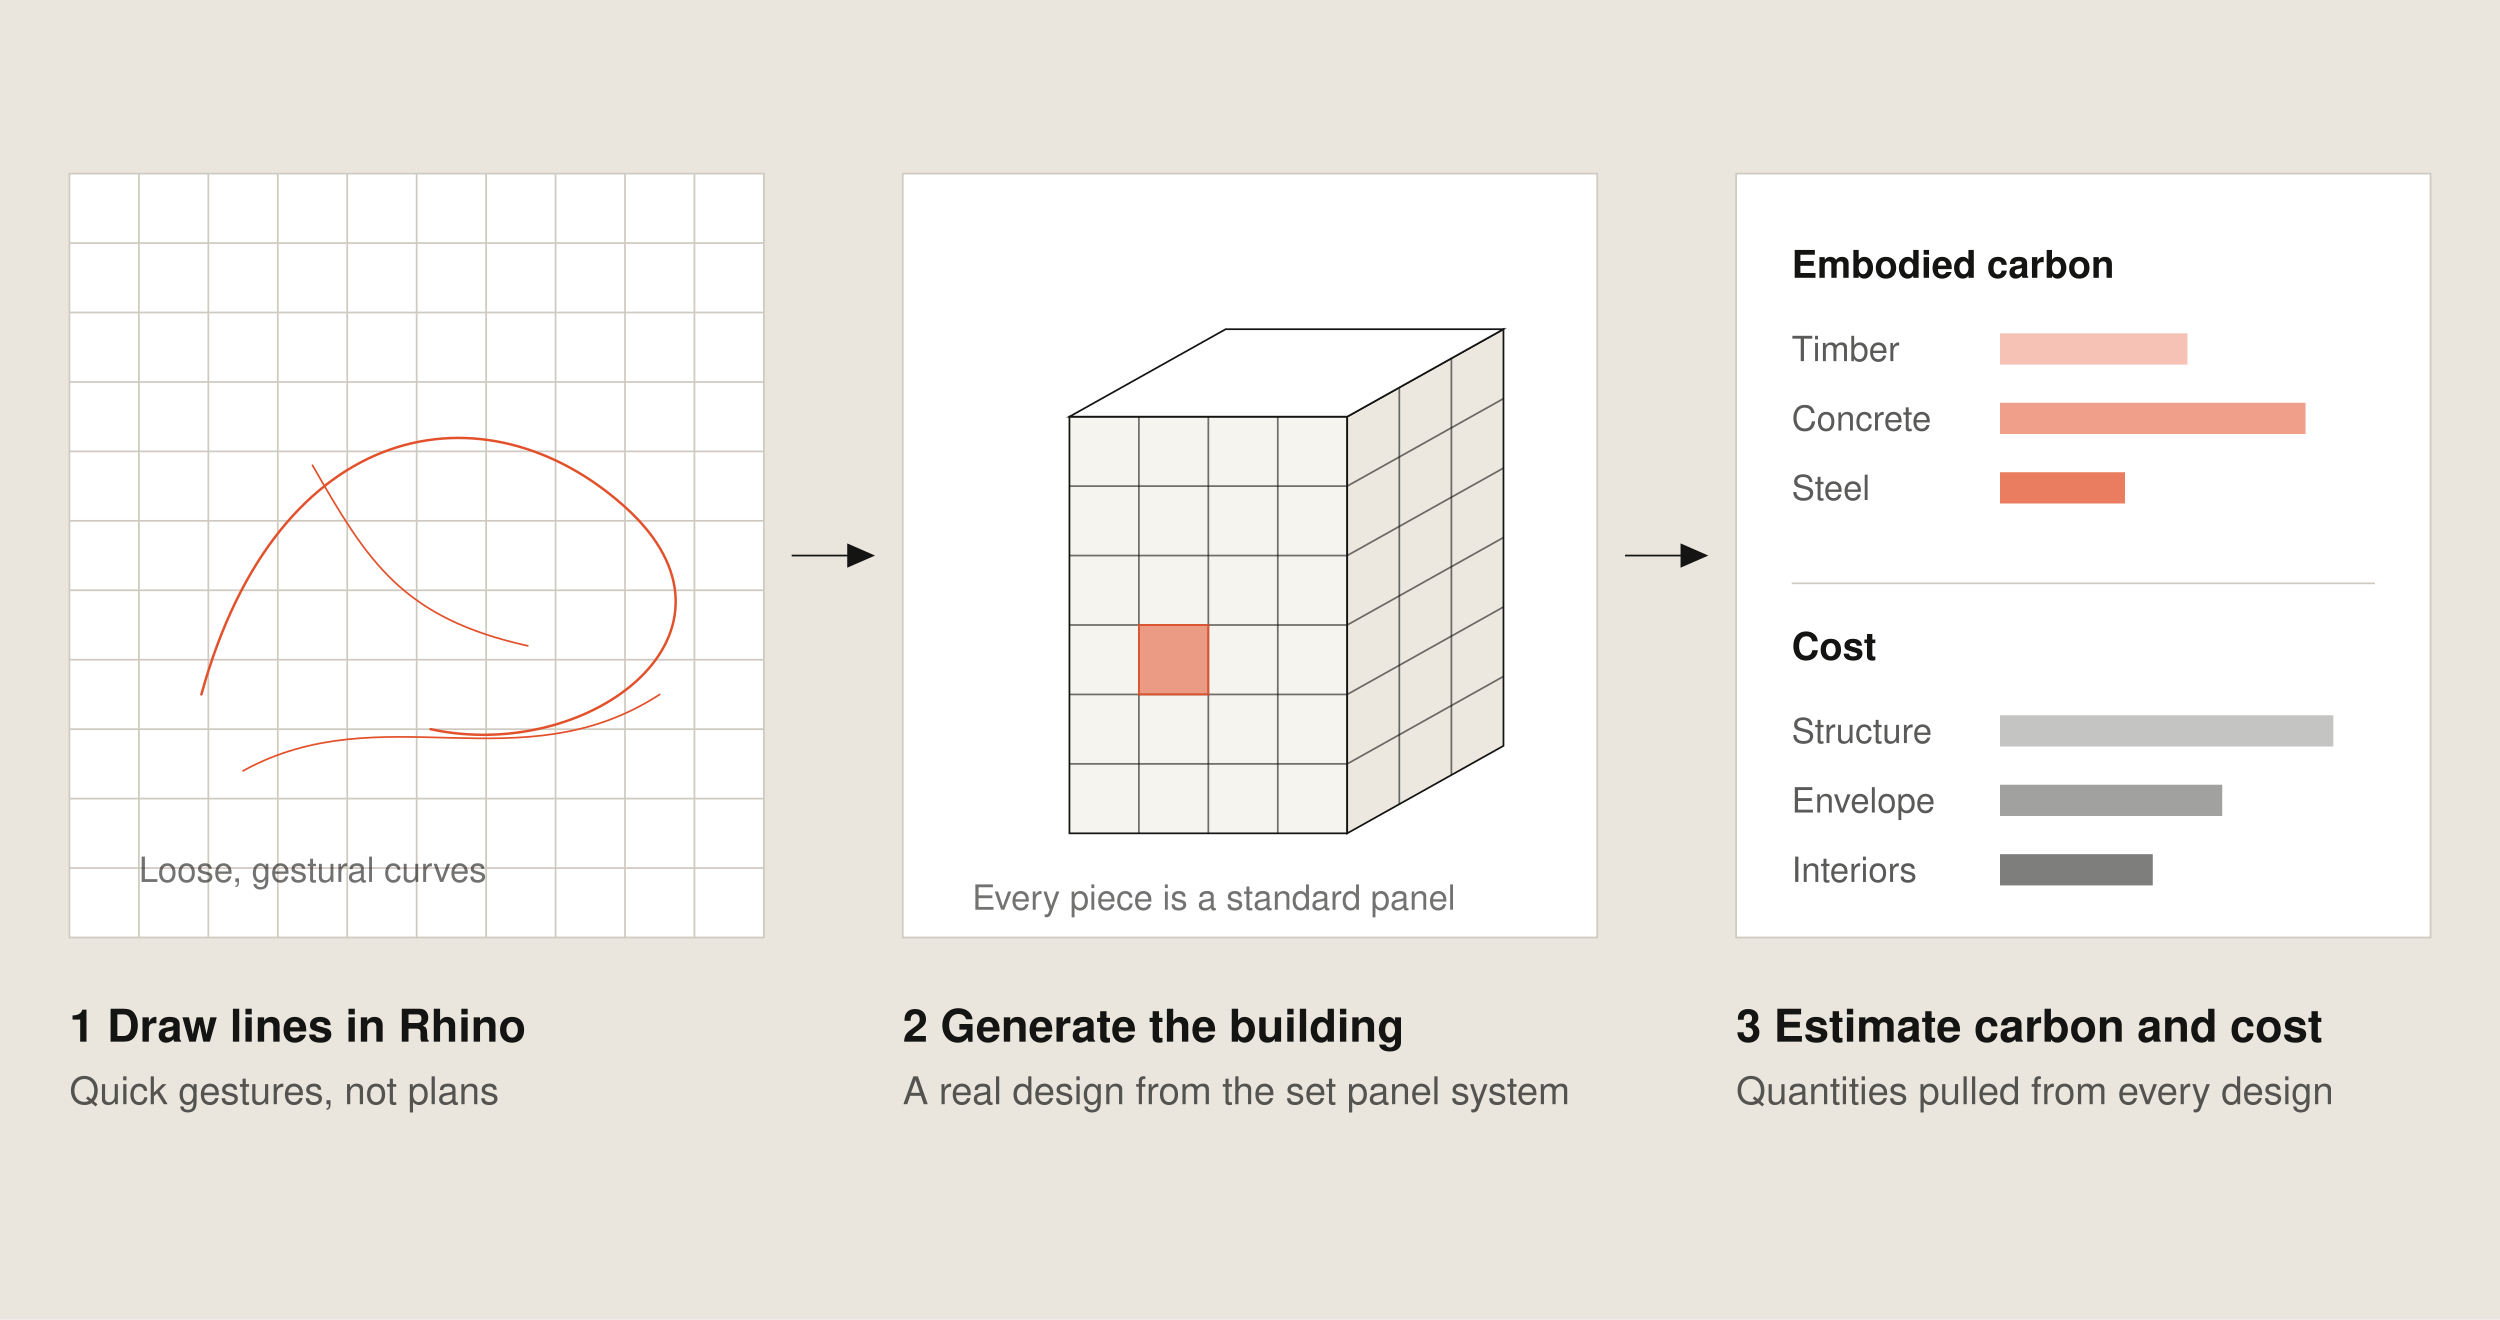
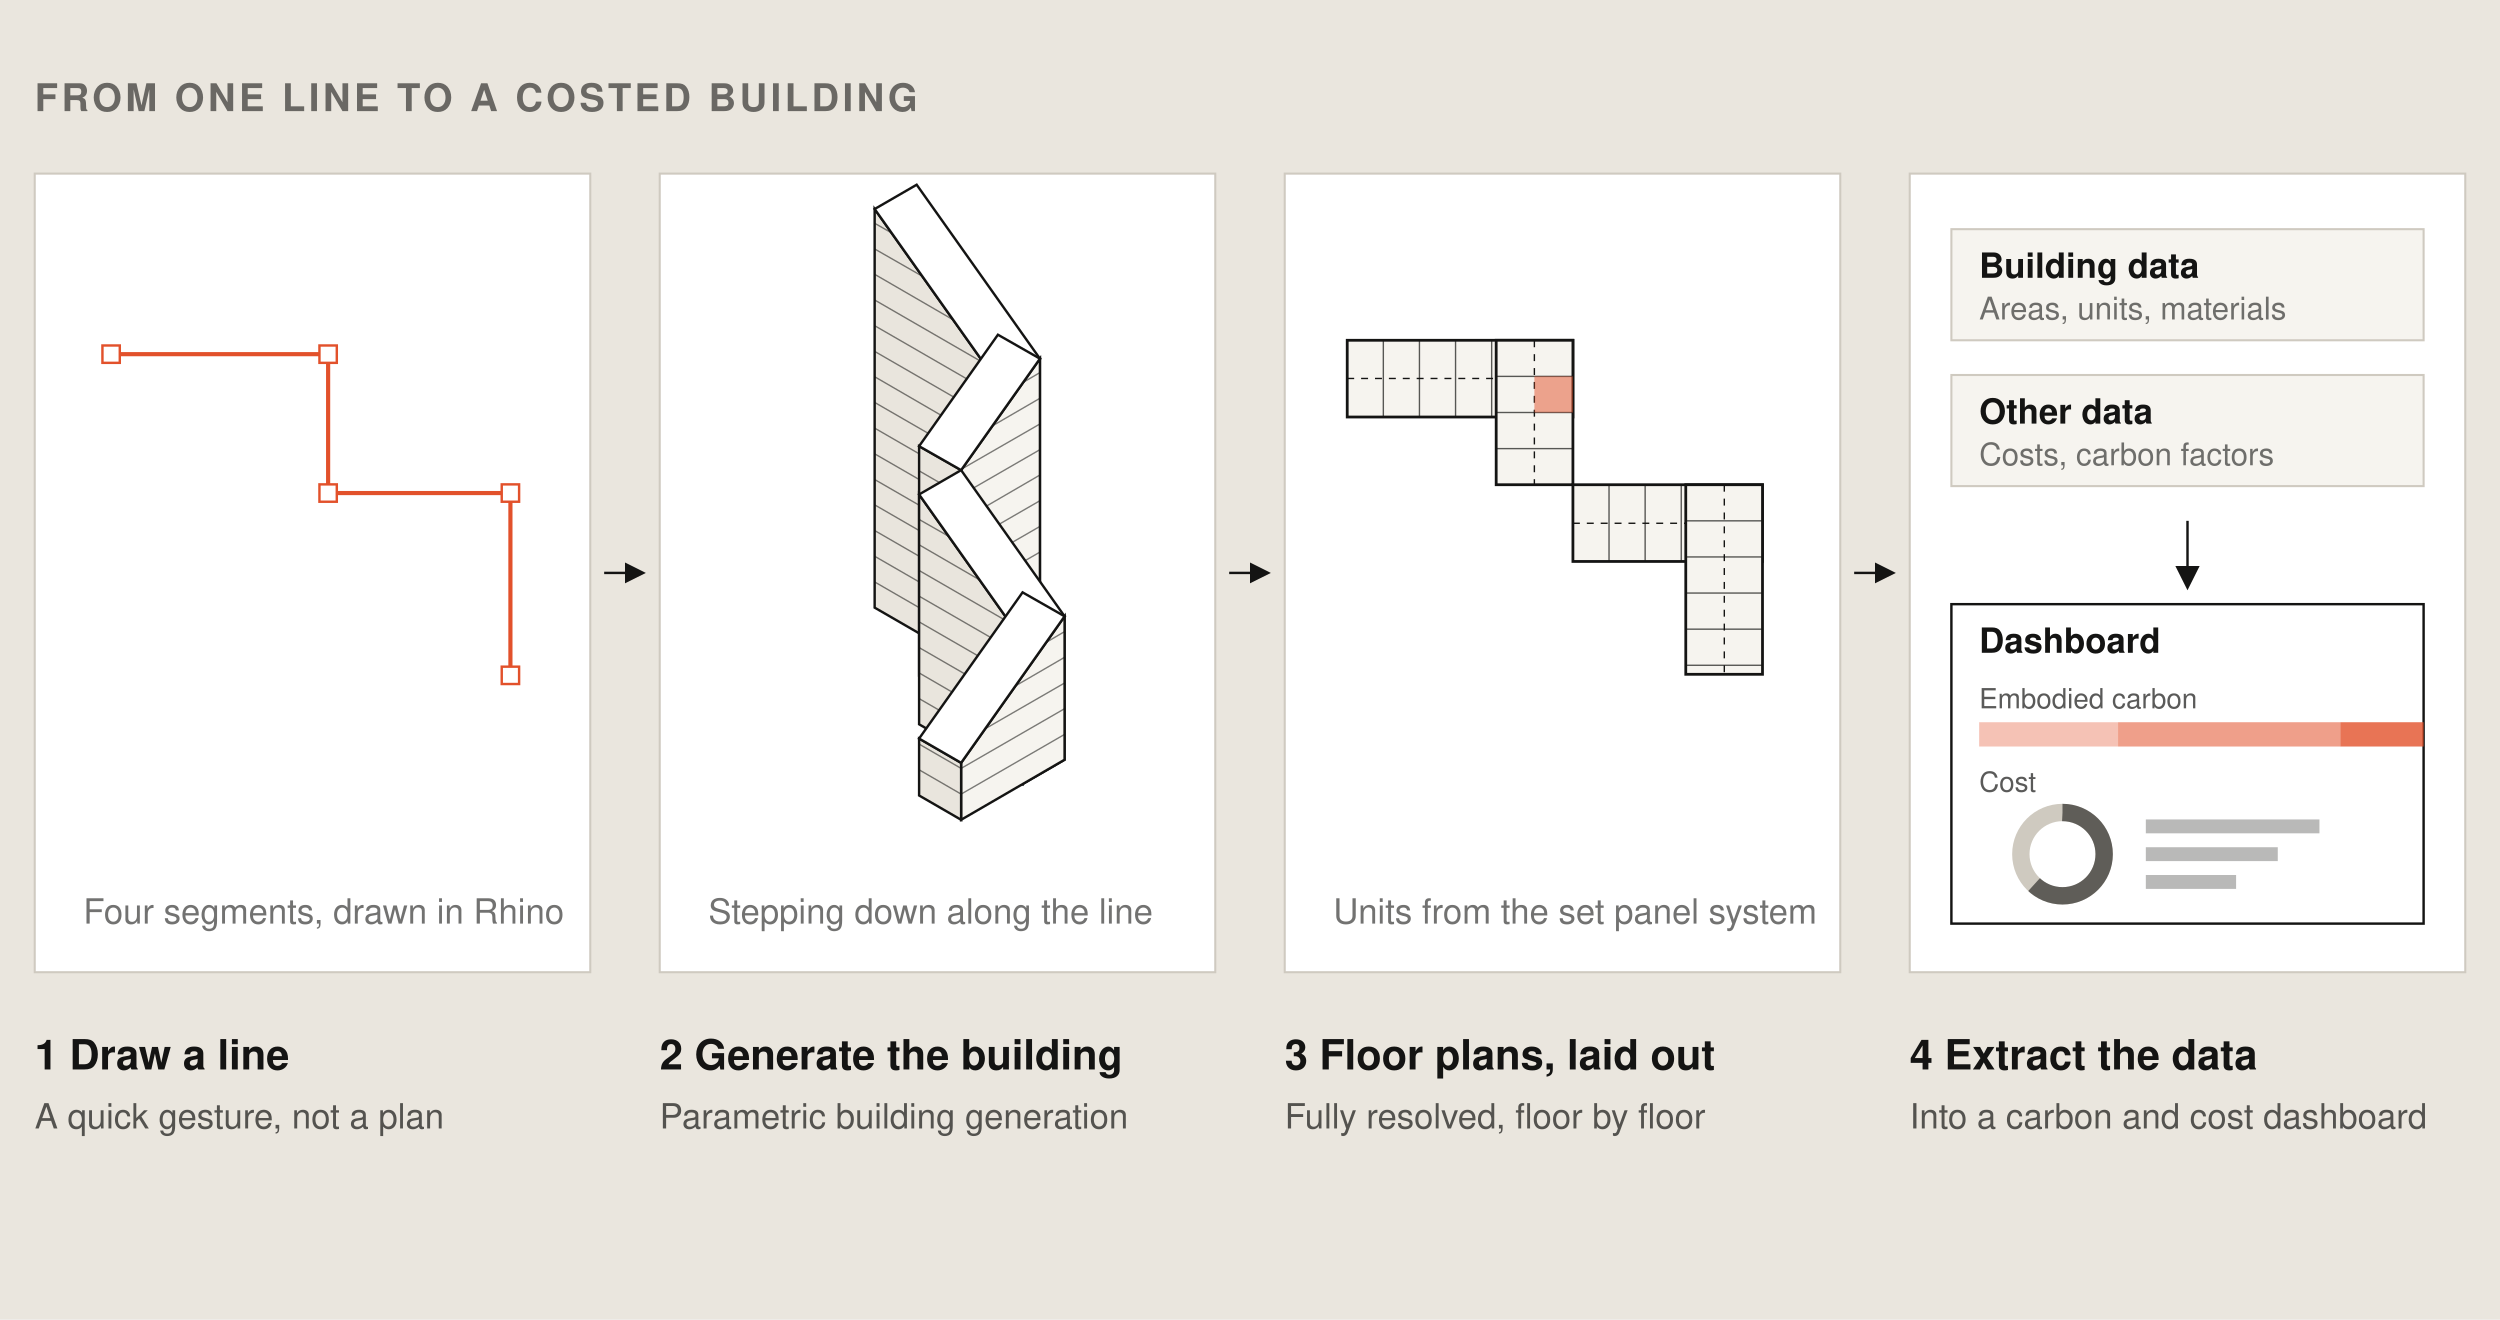
- <svg xmlns="http://www.w3.org/2000/svg" data-thinned="1" viewBox="0 0 720 380" role="img" aria-label="Diagram in three steps: lines drawn in Rhino, a building generated from the standard timber panel system, and a dashboard estimating embodied carbon and cost">
+ <svg xmlns="http://www.w3.org/2000/svg" data-thinned="1" viewBox="0 0 720 380" role="img" aria-label="Diagram in four steps: a line with four segments is drawn; the generator turns it into a building whose height rises along the line; each floor plan is laid out with units from the panel system; the building data and other data feed a carbon and cost dashboard">
  <rect width="720" height="380" fill="#EAE6DE" />
-   <rect x="20" y="50" width="200" height="220" fill="#fff" stroke="#CFCAC0" stroke-width="0.5" />
-   <rect x="260" y="50" width="200" height="220" fill="#fff" stroke="#CFCAC0" stroke-width="0.5" />
-   <rect x="500" y="50" width="200" height="220" fill="#fff" stroke="#CFCAC0" stroke-width="0.5" />
-   <g stroke="#CFCAC0" stroke-width="0.5">
-     <line x1="40" y1="50" x2="40" y2="270" />
-     <line x1="60" y1="50" x2="60" y2="270" />
-     <line x1="80" y1="50" x2="80" y2="270" />
-     <line x1="100" y1="50" x2="100" y2="270" />
-     <line x1="120" y1="50" x2="120" y2="270" />
-     <line x1="140" y1="50" x2="140" y2="270" />
-     <line x1="160" y1="50" x2="160" y2="270" />
-     <line x1="180" y1="50" x2="180" y2="270" />
-     <line x1="200" y1="50" x2="200" y2="270" />
-     <line x1="20" y1="70" x2="220" y2="70" />
-     <line x1="20" y1="90" x2="220" y2="90" />
-     <line x1="20" y1="110" x2="220" y2="110" />
-     <line x1="20" y1="130" x2="220" y2="130" />
-     <line x1="20" y1="150" x2="220" y2="150" />
-     <line x1="20" y1="170" x2="220" y2="170" />
-     <line x1="20" y1="190" x2="220" y2="190" />
-     <line x1="20" y1="210" x2="220" y2="210" />
-     <line x1="20" y1="230" x2="220" y2="230" />
-     <line x1="20" y1="250" x2="220" y2="250" />
-   </g>
-   <path d="M20 0 m0 50" fill="none" />
-   <path transform="translate(20 50)" d="M38 150 C 60 70, 120 60, 160 96 S 150 170, 104 160" fill="none" stroke="#E2512B" stroke-width="0.72" stroke-linecap="round" />
-   <path d="M20 0 m0 50" fill="none" />
-   <path transform="translate(20 50)" d="M50 172 C 90 150, 130 176, 170 150" fill="none" stroke="#E2512B" stroke-width="0.5" stroke-linecap="round" />
-   <path d="M20 0 m0 50" fill="none" />
-   <path transform="translate(20 50)" d="M70 84 C 86 112, 96 128, 132 136" fill="none" stroke="#E2512B" stroke-width="0.5" stroke-linecap="round" />
-   <text x="40" y="254" text-anchor="start" font-family="Archivo, Helvetica, Arial, sans-serif" font-size="10" font-weight="400" fill="#141413" fill-opacity="0.6" letter-spacing="0">Loose, gestural curves</text>
-   <path d="M308.0 240.0 L388.0 240.0 L388.0 120.0 L308.0 120.0 Z" fill="#F6F4EF" stroke="#141413" stroke-width="0.5" />
-   <path d="M388.0 240.0 L433.0 214.8 L433.0 94.8 L388.0 120.0 Z" fill="#ECE8E0" stroke="#141413" stroke-width="0.5" />
-   <path d="M308.0 120.0 L388.0 120.0 L433.0 94.8 L353.0 94.8 Z" fill="#fff" stroke="#141413" stroke-width="0.5" />
-   <line x1="328.0" y1="240" x2="328.0" y2="120" stroke="#141413" stroke-width="0.5" stroke-opacity=".6" />
-   <line x1="348.0" y1="240" x2="348.0" y2="120" stroke="#141413" stroke-width="0.5" stroke-opacity=".6" />
-   <line x1="368.0" y1="240" x2="368.0" y2="120" stroke="#141413" stroke-width="0.5" stroke-opacity=".6" />
-   <line x1="308" y1="220.0" x2="388" y2="220.0" stroke="#141413" stroke-width="0.5" stroke-opacity=".6" />
-   <line x1="388" y1="220.0" x2="433.0" y2="194.8" stroke="#141413" stroke-width="0.5" stroke-opacity=".6" />
-   <line x1="308" y1="200.0" x2="388" y2="200.0" stroke="#141413" stroke-width="0.5" stroke-opacity=".6" />
-   <line x1="388" y1="200.0" x2="433.0" y2="174.8" stroke="#141413" stroke-width="0.5" stroke-opacity=".6" />
-   <line x1="308" y1="180.0" x2="388" y2="180.0" stroke="#141413" stroke-width="0.5" stroke-opacity=".6" />
-   <line x1="388" y1="180.0" x2="433.0" y2="154.8" stroke="#141413" stroke-width="0.5" stroke-opacity=".6" />
-   <line x1="308" y1="160.0" x2="388" y2="160.0" stroke="#141413" stroke-width="0.5" stroke-opacity=".6" />
-   <line x1="388" y1="160.0" x2="433.0" y2="134.8" stroke="#141413" stroke-width="0.5" stroke-opacity=".6" />
-   <line x1="308" y1="140.0" x2="388" y2="140.0" stroke="#141413" stroke-width="0.5" stroke-opacity=".6" />
-   <line x1="388" y1="140.0" x2="433.0" y2="114.8" stroke="#141413" stroke-width="0.5" stroke-opacity=".6" />
-   <line x1="403.0" y1="231.6" x2="403.0" y2="111.6" stroke="#141413" stroke-width="0.5" stroke-opacity=".6" />
-   <line x1="418.0" y1="223.2" x2="418.0" y2="103.2" stroke="#141413" stroke-width="0.5" stroke-opacity=".6" />
-   <rect x="328.0" y="180.0" width="20.0" height="20.0" fill="#E2512B" fill-opacity=".55" stroke="#E2512B" stroke-width="0.5" />
-   <text x="280" y="262" text-anchor="start" font-family="Archivo, Helvetica, Arial, sans-serif" font-size="10" font-weight="400" fill="#141413" fill-opacity="0.6" letter-spacing="0">Every piece is a standard panel</text>
-   <text x="516" y="80" text-anchor="start" font-family="Archivo, Helvetica, Arial, sans-serif" font-size="11" font-weight="600" fill="#141413" fill-opacity="1" letter-spacing="0">Embodied carbon</text>
-   <text x="516" y="104" text-anchor="start" font-family="Archivo, Helvetica, Arial, sans-serif" font-size="10" font-weight="400" fill="#141413" fill-opacity="0.7" letter-spacing="0">Timber</text>
-   <rect x="576" y="96" width="54" height="9" fill="#E2512B" fill-opacity="0.35" />
-   <text x="516" y="124" text-anchor="start" font-family="Archivo, Helvetica, Arial, sans-serif" font-size="10" font-weight="400" fill="#141413" fill-opacity="0.7" letter-spacing="0">Concrete</text>
-   <rect x="576" y="116" width="88" height="9" fill="#E2512B" fill-opacity="0.55" />
-   <text x="516" y="144" text-anchor="start" font-family="Archivo, Helvetica, Arial, sans-serif" font-size="10" font-weight="400" fill="#141413" fill-opacity="0.7" letter-spacing="0">Steel</text>
-   <rect x="576" y="136" width="36" height="9" fill="#E2512B" fill-opacity="0.75" />
-   <line x1="516" y1="168" x2="684" y2="168" stroke="#CFCAC0" stroke-width="0.5" />
-   <text x="516" y="190" text-anchor="start" font-family="Archivo, Helvetica, Arial, sans-serif" font-size="11" font-weight="600" fill="#141413" fill-opacity="1" letter-spacing="0">Cost</text>
-   <text x="516" y="214" text-anchor="start" font-family="Archivo, Helvetica, Arial, sans-serif" font-size="10" font-weight="400" fill="#141413" fill-opacity="0.7" letter-spacing="0">Structure</text>
-   <rect x="576" y="206" width="96" height="9" fill="#141413" fill-opacity="0.25" />
-   <text x="516" y="234" text-anchor="start" font-family="Archivo, Helvetica, Arial, sans-serif" font-size="10" font-weight="400" fill="#141413" fill-opacity="0.7" letter-spacing="0">Envelope</text>
-   <rect x="576" y="226" width="64" height="9" fill="#141413" fill-opacity="0.4" />
-   <text x="516" y="254" text-anchor="start" font-family="Archivo, Helvetica, Arial, sans-serif" font-size="10" font-weight="400" fill="#141413" fill-opacity="0.7" letter-spacing="0">Interiors</text>
-   <rect x="576" y="246" width="44" height="9" fill="#141413" fill-opacity="0.55" />
-   <text x="20" y="300" text-anchor="start" font-family="Archivo, Helvetica, Arial, sans-serif" font-size="13" font-weight="700" fill="#141413" fill-opacity="1" letter-spacing="0">1  Draw lines in Rhino</text>
-   <text x="20" y="318" text-anchor="start" font-family="Archivo, Helvetica, Arial, sans-serif" font-size="11" font-weight="400" fill="#141413" fill-opacity="0.7" letter-spacing="0">Quick gestures, not plans</text>
-   <text x="260" y="300" text-anchor="start" font-family="Archivo, Helvetica, Arial, sans-serif" font-size="13" font-weight="700" fill="#141413" fill-opacity="1" letter-spacing="0">2  Generate the building</text>
-   <text x="260" y="318" text-anchor="start" font-family="Archivo, Helvetica, Arial, sans-serif" font-size="11" font-weight="400" fill="#141413" fill-opacity="0.7" letter-spacing="0">A real design from the set panel system</text>
-   <text x="500" y="300" text-anchor="start" font-family="Archivo, Helvetica, Arial, sans-serif" font-size="13" font-weight="700" fill="#141413" fill-opacity="1" letter-spacing="0">3  Estimate carbon and cost</text>
-   <text x="500" y="318" text-anchor="start" font-family="Archivo, Helvetica, Arial, sans-serif" font-size="11" font-weight="400" fill="#141413" fill-opacity="0.7" letter-spacing="0">Quantities pulled from every design</text>
-   <line x1="228" y1="160.0" x2="245" y2="160.0" stroke="#141413" stroke-width="0.5" />
-   <path d="M252 160.0 l-8 -3.5 v7 z" fill="#141413" />
-   <line x1="468" y1="160.0" x2="485" y2="160.0" stroke="#141413" stroke-width="0.5" />
-   <path d="M492 160.0 l-8 -3.5 v7 z" fill="#141413" />
+   <rect x="10" y="50" width="160" height="230" fill="#fff" stroke="#CFCAC0" stroke-width=".6" />
+   <rect x="190" y="50" width="160" height="230" fill="#fff" stroke="#CFCAC0" stroke-width=".6" />
+   <rect x="370" y="50" width="160" height="230" fill="#fff" stroke="#CFCAC0" stroke-width=".6" />
+   <rect x="550" y="50" width="160" height="230" fill="#fff" stroke="#CFCAC0" stroke-width=".6" />
+   <polyline points="32.0,102.0 94.5,102.0 94.5,142.0 147.0,142.0 147.0,194.5" fill="none" stroke="#E2512B" stroke-width="1.2" />
+   <rect x="29.5" y="99.5" width="5" height="5" fill="#fff" stroke="#E2512B" stroke-width=".7" />
+   <rect x="92.0" y="99.5" width="5" height="5" fill="#fff" stroke="#E2512B" stroke-width=".7" />
+   <rect x="92.0" y="139.5" width="5" height="5" fill="#fff" stroke="#E2512B" stroke-width=".7" />
+   <rect x="144.5" y="139.5" width="5" height="5" fill="#fff" stroke="#E2512B" stroke-width=".7" />
+   <rect x="144.5" y="192.0" width="5" height="5" fill="#fff" stroke="#E2512B" stroke-width=".7" />
+   <text x="24" y="266" text-anchor="start" font-family="Archivo, Helvetica, Arial, sans-serif" font-size="10" font-weight="400" fill="#141413" fill-opacity="0.6" letter-spacing="0">Four segments, drawn in Rhino</text>
+   <path d="M299.5 188.5 L287.4 195.5 L287.4 110.3 L299.5 103.3 Z" fill="#F6F4EF" stroke="#141413" stroke-width=".7" />
+   <line x1="299.5" y1="181.1" x2="287.4" y2="188.1" stroke="#141413" stroke-width=".4" stroke-opacity=".55" />
+   <line x1="299.5" y1="173.7" x2="287.4" y2="180.7" stroke="#141413" stroke-width=".4" stroke-opacity=".55" />
+   <line x1="299.5" y1="166.4" x2="287.4" y2="173.3" stroke="#141413" stroke-width=".4" stroke-opacity=".55" />
+   <line x1="299.5" y1="159.0" x2="287.4" y2="165.9" stroke="#141413" stroke-width=".4" stroke-opacity=".55" />
+   <line x1="299.5" y1="151.6" x2="287.4" y2="158.6" stroke="#141413" stroke-width=".4" stroke-opacity=".55" />
+   <line x1="299.5" y1="144.2" x2="287.4" y2="151.2" stroke="#141413" stroke-width=".4" stroke-opacity=".55" />
+   <line x1="299.5" y1="136.8" x2="287.4" y2="143.8" stroke="#141413" stroke-width=".4" stroke-opacity=".55" />
+   <line x1="299.5" y1="129.5" x2="287.4" y2="136.4" stroke="#141413" stroke-width=".4" stroke-opacity=".55" />
+   <line x1="299.5" y1="122.1" x2="287.4" y2="129.1" stroke="#141413" stroke-width=".4" stroke-opacity=".55" />
+   <line x1="299.5" y1="114.7" x2="287.4" y2="121.7" stroke="#141413" stroke-width=".4" stroke-opacity=".55" />
+   <line x1="299.5" y1="107.3" x2="287.4" y2="114.3" stroke="#141413" stroke-width=".4" stroke-opacity=".55" />
+   <path d="M287.4 195.5 L251.9 175.0 L251.9 60.2 L287.4 110.3 Z" fill="#E9E5DD" stroke="#141413" stroke-width=".7" />
+   <line x1="287.4" y1="188.1" x2="251.9" y2="167.6" stroke="#141413" stroke-width=".4" stroke-opacity=".55" />
+   <line x1="287.4" y1="180.7" x2="251.9" y2="160.2" stroke="#141413" stroke-width=".4" stroke-opacity=".55" />
+   <line x1="287.4" y1="173.3" x2="251.9" y2="152.8" stroke="#141413" stroke-width=".4" stroke-opacity=".55" />
+   <line x1="287.4" y1="165.9" x2="251.9" y2="145.4" stroke="#141413" stroke-width=".4" stroke-opacity=".55" />
+   <line x1="287.4" y1="158.6" x2="251.9" y2="138.1" stroke="#141413" stroke-width=".4" stroke-opacity=".55" />
+   <line x1="287.4" y1="151.2" x2="251.9" y2="130.7" stroke="#141413" stroke-width=".4" stroke-opacity=".55" />
+   <line x1="287.4" y1="143.8" x2="251.9" y2="123.3" stroke="#141413" stroke-width=".4" stroke-opacity=".55" />
+   <line x1="287.4" y1="136.4" x2="251.9" y2="115.9" stroke="#141413" stroke-width=".4" stroke-opacity=".55" />
+   <line x1="287.4" y1="129.1" x2="251.9" y2="108.5" stroke="#141413" stroke-width=".4" stroke-opacity=".55" />
+   <line x1="287.4" y1="121.7" x2="251.9" y2="101.2" stroke="#141413" stroke-width=".4" stroke-opacity=".55" />
+   <line x1="287.4" y1="114.3" x2="251.9" y2="93.8" stroke="#141413" stroke-width=".4" stroke-opacity=".55" />
+   <line x1="283.4" y1="104.6" x2="251.9" y2="86.4" stroke="#141413" stroke-width=".4" stroke-opacity=".55" />
+   <line x1="274.5" y1="92.1" x2="251.9" y2="79.0" stroke="#141413" stroke-width=".4" stroke-opacity=".55" />
+   <line x1="265.7" y1="79.6" x2="251.9" y2="71.7" stroke="#141413" stroke-width=".4" stroke-opacity=".55" />
+   <line x1="256.8" y1="67.1" x2="251.9" y2="64.3" stroke="#141413" stroke-width=".4" stroke-opacity=".55" />
+   <path d="M264.0 53.2 L299.5 103.3 L287.4 110.3 L251.9 60.2 Z" fill="#fff" stroke="#141413" stroke-width=".7" />
+   <path d="M299.5 188.5 L276.8 201.6 L276.8 135.4 L299.5 103.3 Z" fill="#F6F4EF" stroke="#141413" stroke-width=".7" />
+   <line x1="299.5" y1="181.1" x2="276.8" y2="194.2" stroke="#141413" stroke-width=".4" stroke-opacity=".55" />
+   <line x1="299.5" y1="173.7" x2="276.8" y2="186.9" stroke="#141413" stroke-width=".4" stroke-opacity=".55" />
+   <line x1="299.5" y1="166.4" x2="276.8" y2="179.5" stroke="#141413" stroke-width=".4" stroke-opacity=".55" />
+   <line x1="299.5" y1="159.0" x2="276.8" y2="172.1" stroke="#141413" stroke-width=".4" stroke-opacity=".55" />
+   <line x1="299.5" y1="151.6" x2="276.8" y2="164.7" stroke="#141413" stroke-width=".4" stroke-opacity=".55" />
+   <line x1="299.5" y1="144.2" x2="276.8" y2="157.3" stroke="#141413" stroke-width=".4" stroke-opacity=".55" />
+   <line x1="299.5" y1="136.8" x2="276.8" y2="150.0" stroke="#141413" stroke-width=".4" stroke-opacity=".55" />
+   <line x1="299.5" y1="129.5" x2="276.8" y2="142.6" stroke="#141413" stroke-width=".4" stroke-opacity=".55" />
+   <line x1="299.5" y1="122.1" x2="277.1" y2="135.0" stroke="#141413" stroke-width=".4" stroke-opacity=".55" />
+   <line x1="299.5" y1="114.7" x2="285.9" y2="122.6" stroke="#141413" stroke-width=".4" stroke-opacity=".55" />
+   <line x1="299.5" y1="107.3" x2="294.7" y2="110.1" stroke="#141413" stroke-width=".4" stroke-opacity=".55" />
+   <path d="M276.8 201.6 L264.7 194.7 L264.7 128.5 L276.8 135.4 Z" fill="#E9E5DD" stroke="#141413" stroke-width=".7" />
+   <line x1="276.8" y1="194.2" x2="264.7" y2="187.3" stroke="#141413" stroke-width=".4" stroke-opacity=".55" />
+   <line x1="276.8" y1="186.9" x2="264.7" y2="179.9" stroke="#141413" stroke-width=".4" stroke-opacity=".55" />
+   <line x1="276.8" y1="179.5" x2="264.7" y2="172.5" stroke="#141413" stroke-width=".4" stroke-opacity=".55" />
+   <line x1="276.8" y1="172.1" x2="264.7" y2="165.1" stroke="#141413" stroke-width=".4" stroke-opacity=".55" />
+   <line x1="276.8" y1="164.7" x2="264.7" y2="157.8" stroke="#141413" stroke-width=".4" stroke-opacity=".55" />
+   <line x1="276.8" y1="157.3" x2="264.7" y2="150.4" stroke="#141413" stroke-width=".4" stroke-opacity=".55" />
+   <line x1="276.8" y1="150.0" x2="264.7" y2="143.0" stroke="#141413" stroke-width=".4" stroke-opacity=".55" />
+   <line x1="276.8" y1="142.6" x2="264.7" y2="135.6" stroke="#141413" stroke-width=".4" stroke-opacity=".55" />
+   <path d="M299.5 103.3 L276.8 135.4 L264.7 128.5 L287.4 96.4 Z" fill="#fff" stroke="#141413" stroke-width=".7" />
+   <path d="M306.6 218.8 L294.5 225.8 L294.5 184.5 L306.6 177.5 Z" fill="#F6F4EF" stroke="#141413" stroke-width=".7" />
+   <line x1="306.6" y1="211.5" x2="294.5" y2="218.4" stroke="#141413" stroke-width=".4" stroke-opacity=".55" />
+   <line x1="306.6" y1="204.1" x2="294.5" y2="211.1" stroke="#141413" stroke-width=".4" stroke-opacity=".55" />
+   <line x1="306.6" y1="196.7" x2="294.5" y2="203.7" stroke="#141413" stroke-width=".4" stroke-opacity=".55" />
+   <line x1="306.6" y1="189.3" x2="294.5" y2="196.3" stroke="#141413" stroke-width=".4" stroke-opacity=".55" />
+   <line x1="306.6" y1="181.9" x2="294.5" y2="188.9" stroke="#141413" stroke-width=".4" stroke-opacity=".55" />
+   <path d="M294.5 225.8 L264.7 208.6 L264.7 142.4 L294.5 184.5 Z" fill="#E9E5DD" stroke="#141413" stroke-width=".7" />
+   <line x1="294.5" y1="218.4" x2="264.7" y2="201.2" stroke="#141413" stroke-width=".4" stroke-opacity=".55" />
+   <line x1="294.5" y1="211.1" x2="264.7" y2="193.8" stroke="#141413" stroke-width=".4" stroke-opacity=".55" />
+   <line x1="294.5" y1="203.7" x2="264.7" y2="186.5" stroke="#141413" stroke-width=".4" stroke-opacity=".55" />
+   <line x1="294.5" y1="196.3" x2="264.7" y2="179.1" stroke="#141413" stroke-width=".4" stroke-opacity=".55" />
+   <line x1="294.5" y1="188.9" x2="264.7" y2="171.7" stroke="#141413" stroke-width=".4" stroke-opacity=".55" />
+   <line x1="291.0" y1="179.5" x2="264.7" y2="164.3" stroke="#141413" stroke-width=".4" stroke-opacity=".55" />
+   <line x1="282.1" y1="167.0" x2="264.7" y2="156.9" stroke="#141413" stroke-width=".4" stroke-opacity=".55" />
+   <line x1="273.3" y1="154.5" x2="264.7" y2="149.6" stroke="#141413" stroke-width=".4" stroke-opacity=".55" />
+   <path d="M276.8 135.4 L306.6 177.5 L294.5 184.5 L264.7 142.4 Z" fill="#fff" stroke="#141413" stroke-width=".7" />
+   <path d="M306.6 218.8 L276.8 236.1 L276.8 219.7 L306.6 177.5 Z" fill="#F6F4EF" stroke="#141413" stroke-width=".7" />
+   <line x1="306.6" y1="211.5" x2="276.8" y2="228.7" stroke="#141413" stroke-width=".4" stroke-opacity=".55" />
+   <line x1="306.6" y1="204.1" x2="276.8" y2="221.3" stroke="#141413" stroke-width=".4" stroke-opacity=".55" />
+   <line x1="306.6" y1="196.7" x2="283.7" y2="209.9" stroke="#141413" stroke-width=".4" stroke-opacity=".55" />
+   <line x1="306.6" y1="189.3" x2="292.5" y2="197.5" stroke="#141413" stroke-width=".4" stroke-opacity=".55" />
+   <line x1="306.6" y1="181.9" x2="301.3" y2="185.0" stroke="#141413" stroke-width=".4" stroke-opacity=".55" />
+   <path d="M276.8 236.1 L264.7 229.1 L264.7 212.7 L276.8 219.7 Z" fill="#E9E5DD" stroke="#141413" stroke-width=".7" />
+   <line x1="276.8" y1="228.7" x2="264.7" y2="221.7" stroke="#141413" stroke-width=".4" stroke-opacity=".55" />
+   <line x1="276.8" y1="221.3" x2="264.7" y2="214.3" stroke="#141413" stroke-width=".4" stroke-opacity=".55" />
+   <path d="M306.6 177.5 L276.8 219.7 L264.7 212.7 L294.5 170.6 Z" fill="#fff" stroke="#141413" stroke-width=".7" />
+   <text x="204" y="266" text-anchor="start" font-family="Archivo, Helvetica, Arial, sans-serif" font-size="10" font-weight="400" fill="#141413" fill-opacity="0.6" letter-spacing="0">Stepping down along the line</text>
+   <path d="M388.0 98.0 L453.0 98.0 L453.0 120.1 L388.0 120.1 Z" fill="#F6F4EF" stroke="#141413" stroke-width=".8" />
+   <line x1="388.0" y1="109.0" x2="453.0" y2="109.0" stroke="#141413" stroke-width=".4" stroke-dasharray="2 2" />
+   <line x1="398.4" y1="98.0" x2="398.4" y2="120.1" stroke="#141413" stroke-width=".4" stroke-opacity=".7" />
+   <line x1="408.8" y1="98.0" x2="408.8" y2="120.1" stroke="#141413" stroke-width=".4" stroke-opacity=".7" />
+   <line x1="419.2" y1="98.0" x2="419.2" y2="120.1" stroke="#141413" stroke-width=".4" stroke-opacity=".7" />
+   <line x1="429.6" y1="98.0" x2="429.6" y2="120.1" stroke="#141413" stroke-width=".4" stroke-opacity=".7" />
+   <line x1="440.0" y1="98.0" x2="440.0" y2="120.1" stroke="#141413" stroke-width=".4" stroke-opacity=".7" />
+   <line x1="450.4" y1="98.0" x2="450.4" y2="120.1" stroke="#141413" stroke-width=".4" stroke-opacity=".7" />
+   <path d="M453.0 98.0 L453.0 139.6 L430.9 139.6 L430.9 98.0 Z" fill="#F6F4EF" stroke="#141413" stroke-width=".8" />
+   <line x1="441.9" y1="98.0" x2="441.9" y2="139.6" stroke="#141413" stroke-width=".4" stroke-dasharray="2 2" />
+   <line x1="453.0" y1="108.4" x2="430.9" y2="108.4" stroke="#141413" stroke-width=".4" stroke-opacity=".7" />
+   <line x1="453.0" y1="118.8" x2="430.9" y2="118.8" stroke="#141413" stroke-width=".4" stroke-opacity=".7" />
+   <line x1="453.0" y1="129.2" x2="430.9" y2="129.2" stroke="#141413" stroke-width=".4" stroke-opacity=".7" />
+   <path d="M453.0 108.4 L453.0 118.8 L441.9 118.8 L441.9 108.4 Z" fill="#E2512B" fill-opacity=".5" />
+   <path d="M453.0 139.6 L507.6 139.6 L507.6 161.7 L453.0 161.7 Z" fill="#F6F4EF" stroke="#141413" stroke-width=".8" />
+   <line x1="453.0" y1="150.7" x2="507.6" y2="150.7" stroke="#141413" stroke-width=".4" stroke-dasharray="2 2" />
+   <line x1="463.4" y1="139.6" x2="463.4" y2="161.7" stroke="#141413" stroke-width=".4" stroke-opacity=".7" />
+   <line x1="473.8" y1="139.6" x2="473.8" y2="161.7" stroke="#141413" stroke-width=".4" stroke-opacity=".7" />
+   <line x1="484.2" y1="139.6" x2="484.2" y2="161.7" stroke="#141413" stroke-width=".4" stroke-opacity=".7" />
+   <line x1="494.6" y1="139.6" x2="494.6" y2="161.7" stroke="#141413" stroke-width=".4" stroke-opacity=".7" />
+   <line x1="505.0" y1="139.6" x2="505.0" y2="161.7" stroke="#141413" stroke-width=".4" stroke-opacity=".7" />
+   <path d="M507.6 139.6 L507.6 194.2 L485.5 194.2 L485.5 139.6 Z" fill="#F6F4EF" stroke="#141413" stroke-width=".8" />
+   <line x1="496.6" y1="139.6" x2="496.6" y2="194.2" stroke="#141413" stroke-width=".4" stroke-dasharray="2 2" />
+   <line x1="507.6" y1="150.0" x2="485.5" y2="150.0" stroke="#141413" stroke-width=".4" stroke-opacity=".7" />
+   <line x1="507.6" y1="160.4" x2="485.5" y2="160.4" stroke="#141413" stroke-width=".4" stroke-opacity=".7" />
+   <line x1="507.6" y1="170.8" x2="485.5" y2="170.8" stroke="#141413" stroke-width=".4" stroke-opacity=".7" />
+   <line x1="507.6" y1="181.2" x2="485.5" y2="181.2" stroke="#141413" stroke-width=".4" stroke-opacity=".7" />
+   <line x1="507.6" y1="191.6" x2="485.5" y2="191.6" stroke="#141413" stroke-width=".4" stroke-opacity=".7" />
+   <text x="384" y="266" text-anchor="start" font-family="Archivo, Helvetica, Arial, sans-serif" font-size="10" font-weight="400" fill="#141413" fill-opacity="0.6" letter-spacing="0">Units from the set panel system</text>
+   <rect x="562" y="66" width="136" height="32" fill="#F6F4EF" stroke="#CFCAC0" stroke-width=".6" />
+   <text x="570" y="80" text-anchor="start" font-family="Archivo, Helvetica, Arial, sans-serif" font-size="10" font-weight="700" fill="#141413" fill-opacity="1" letter-spacing="0">Building data</text>
+   <text x="570" y="92" text-anchor="start" font-family="Archivo, Helvetica, Arial, sans-serif" font-size="9" font-weight="400" fill="#141413" fill-opacity="0.6" letter-spacing="0">Areas, units, materials</text>
+   <rect x="562" y="108" width="136" height="32" fill="#F6F4EF" stroke="#CFCAC0" stroke-width=".6" />
+   <text x="570" y="122" text-anchor="start" font-family="Archivo, Helvetica, Arial, sans-serif" font-size="10" font-weight="700" fill="#141413" fill-opacity="1" letter-spacing="0">Other data</text>
+   <text x="570" y="134" text-anchor="start" font-family="Archivo, Helvetica, Arial, sans-serif" font-size="9" font-weight="400" fill="#141413" fill-opacity="0.6" letter-spacing="0">Costs, carbon factors</text>
+   <line x1="630.0" y1="150" x2="630.0" y2="164" stroke="#141413" stroke-width=".7" />
+   <path d="M630.0 170 l-3.5 -7 h7 z" fill="#141413" />
+   <rect x="562" y="174" width="136" height="92" fill="#fff" stroke="#141413" stroke-width=".7" />
+   <text x="570" y="188" text-anchor="start" font-family="Archivo, Helvetica, Arial, sans-serif" font-size="10" font-weight="700" fill="#141413" fill-opacity="1" letter-spacing="0">Dashboard</text>
+   <text x="570" y="204" text-anchor="start" font-family="Archivo, Helvetica, Arial, sans-serif" font-size="8" font-weight="400" fill="#141413" fill-opacity="0.7" letter-spacing="0">Embodied carbon</text>
+   <rect x="570" y="208" width="40" height="7" fill="#E2512B" fill-opacity="0.35" />
+   <rect x="610" y="208" width="64" height="7" fill="#E2512B" fill-opacity="0.55" />
+   <rect x="674" y="208" width="24" height="7" fill="#E2512B" fill-opacity="0.8" />
+   <text x="570" y="228" text-anchor="start" font-family="Archivo, Helvetica, Arial, sans-serif" font-size="8" font-weight="400" fill="#141413" fill-opacity="0.7" letter-spacing="0">Cost</text>
+   <circle cx="594" cy="246" r="12" fill="none" stroke="#CFCAC0" stroke-width="5" />
+   <circle cx="594" cy="246" r="12" fill="none" stroke="#141413" stroke-opacity=".6" stroke-width="5" stroke-dasharray="46.7 200" transform="rotate(-90 594 246)" />
+   <rect x="618" y="236" width="50" height="4" fill="#141413" fill-opacity=".3" />
+   <rect x="618" y="244" width="38" height="4" fill="#141413" fill-opacity=".3" />
+   <rect x="618" y="252" width="26" height="4" fill="#141413" fill-opacity=".3" />
+   <text x="10" y="308" text-anchor="start" font-family="Archivo, Helvetica, Arial, sans-serif" font-size="12" font-weight="700" fill="#141413" fill-opacity="1" letter-spacing="0">1  Draw a line</text>
+   <text x="10" y="325" text-anchor="start" font-family="Archivo, Helvetica, Arial, sans-serif" font-size="10" font-weight="400" fill="#141413" fill-opacity="0.7" letter-spacing="0">A quick gesture, not a plan</text>
+   <text x="190" y="308" text-anchor="start" font-family="Archivo, Helvetica, Arial, sans-serif" font-size="12" font-weight="700" fill="#141413" fill-opacity="1" letter-spacing="0">2  Generate the building</text>
+   <text x="190" y="325" text-anchor="start" font-family="Archivo, Helvetica, Arial, sans-serif" font-size="10" font-weight="400" fill="#141413" fill-opacity="0.7" letter-spacing="0">Parametric building generation</text>
+   <text x="370" y="308" text-anchor="start" font-family="Archivo, Helvetica, Arial, sans-serif" font-size="12" font-weight="700" fill="#141413" fill-opacity="1" letter-spacing="0">3  Floor plans, laid out</text>
+   <text x="370" y="325" text-anchor="start" font-family="Archivo, Helvetica, Arial, sans-serif" font-size="10" font-weight="400" fill="#141413" fill-opacity="0.7" letter-spacing="0">Fully resolved, floor by floor</text>
+   <text x="550" y="308" text-anchor="start" font-family="Archivo, Helvetica, Arial, sans-serif" font-size="12" font-weight="700" fill="#141413" fill-opacity="1" letter-spacing="0">4  Extract the data</text>
+   <text x="550" y="325" text-anchor="start" font-family="Archivo, Helvetica, Arial, sans-serif" font-size="10" font-weight="400" fill="#141413" fill-opacity="0.7" letter-spacing="0">Into a carbon and cost dashboard</text>
+   <line x1="174" y1="165.0" x2="181" y2="165.0" stroke="#141413" stroke-width=".7" />
+   <path d="M186 165.0 l-6 -3 v6 z" fill="#141413" />
+   <line x1="354" y1="165.0" x2="361" y2="165.0" stroke="#141413" stroke-width=".7" />
+   <path d="M366 165.0 l-6 -3 v6 z" fill="#141413" />
+   <line x1="534" y1="165.0" x2="541" y2="165.0" stroke="#141413" stroke-width=".7" />
+   <path d="M546 165.0 l-6 -3 v6 z" fill="#141413" />
+   <text x="10" y="32" text-anchor="start" font-family="Archivo, Helvetica, Arial, sans-serif" font-size="11" font-weight="600" fill="#141413" fill-opacity="0.6" letter-spacing="1">FROM ONE LINE TO A COSTED BUILDING</text>
</svg>
